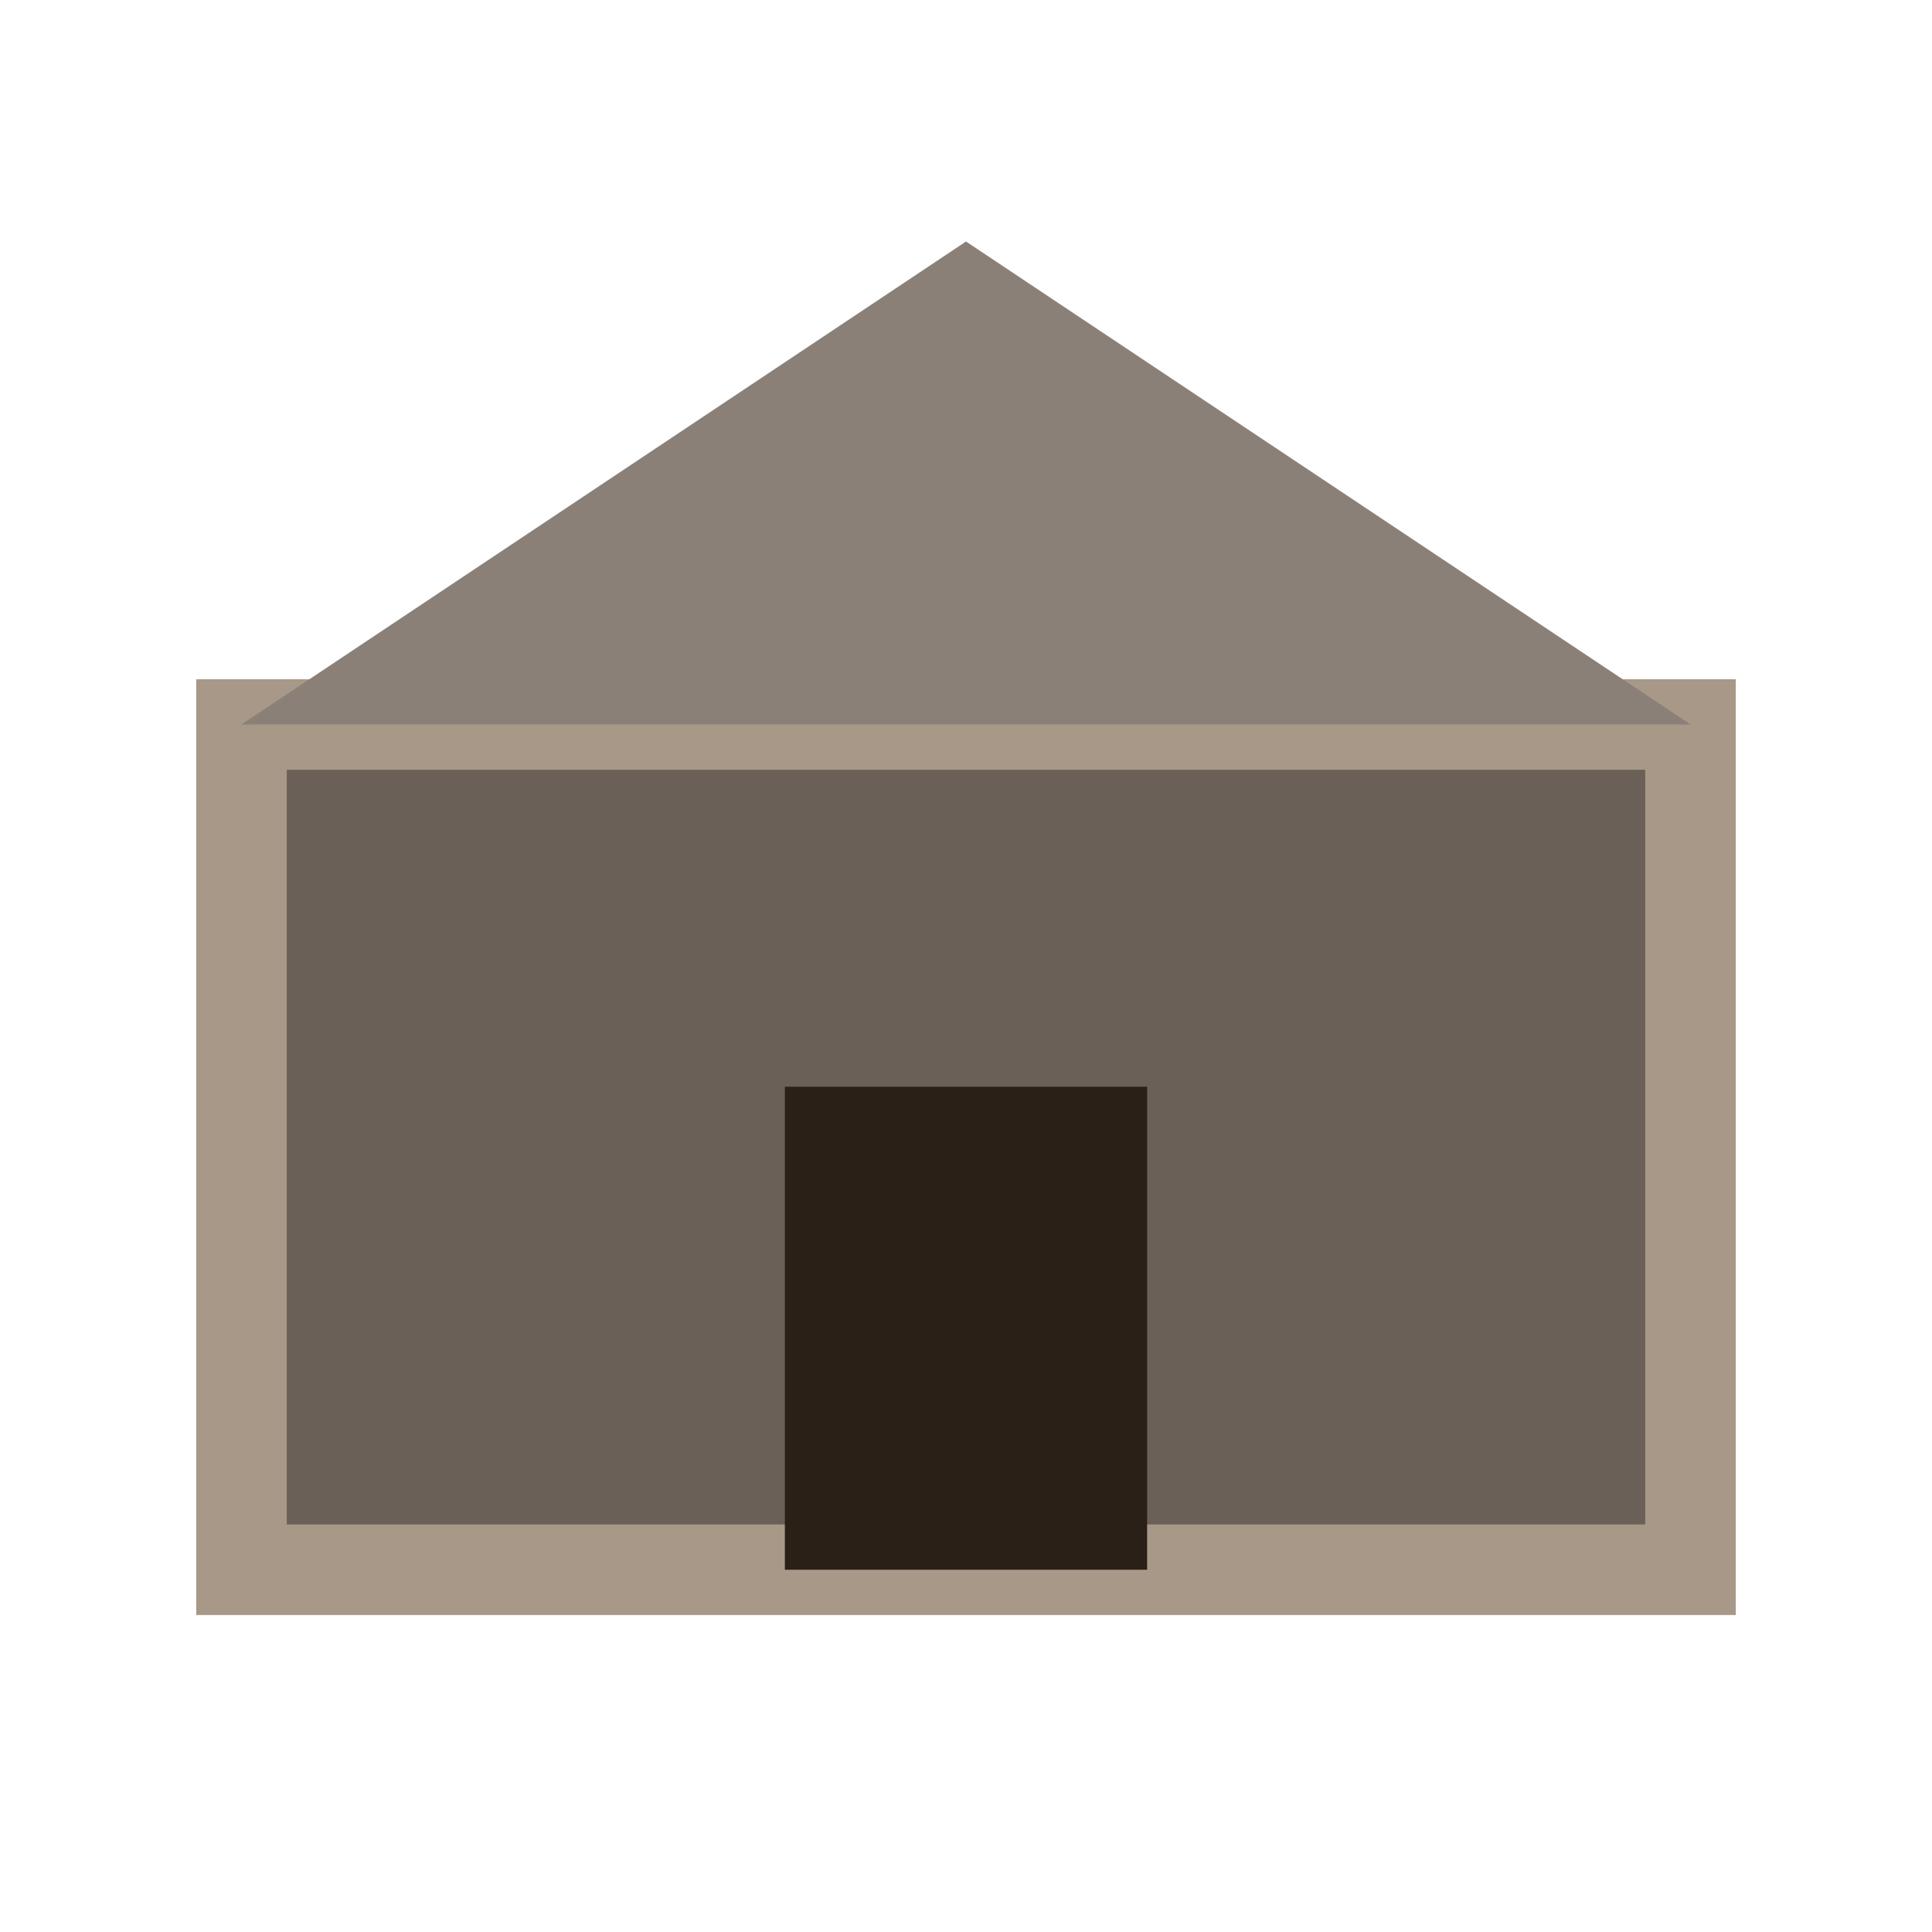
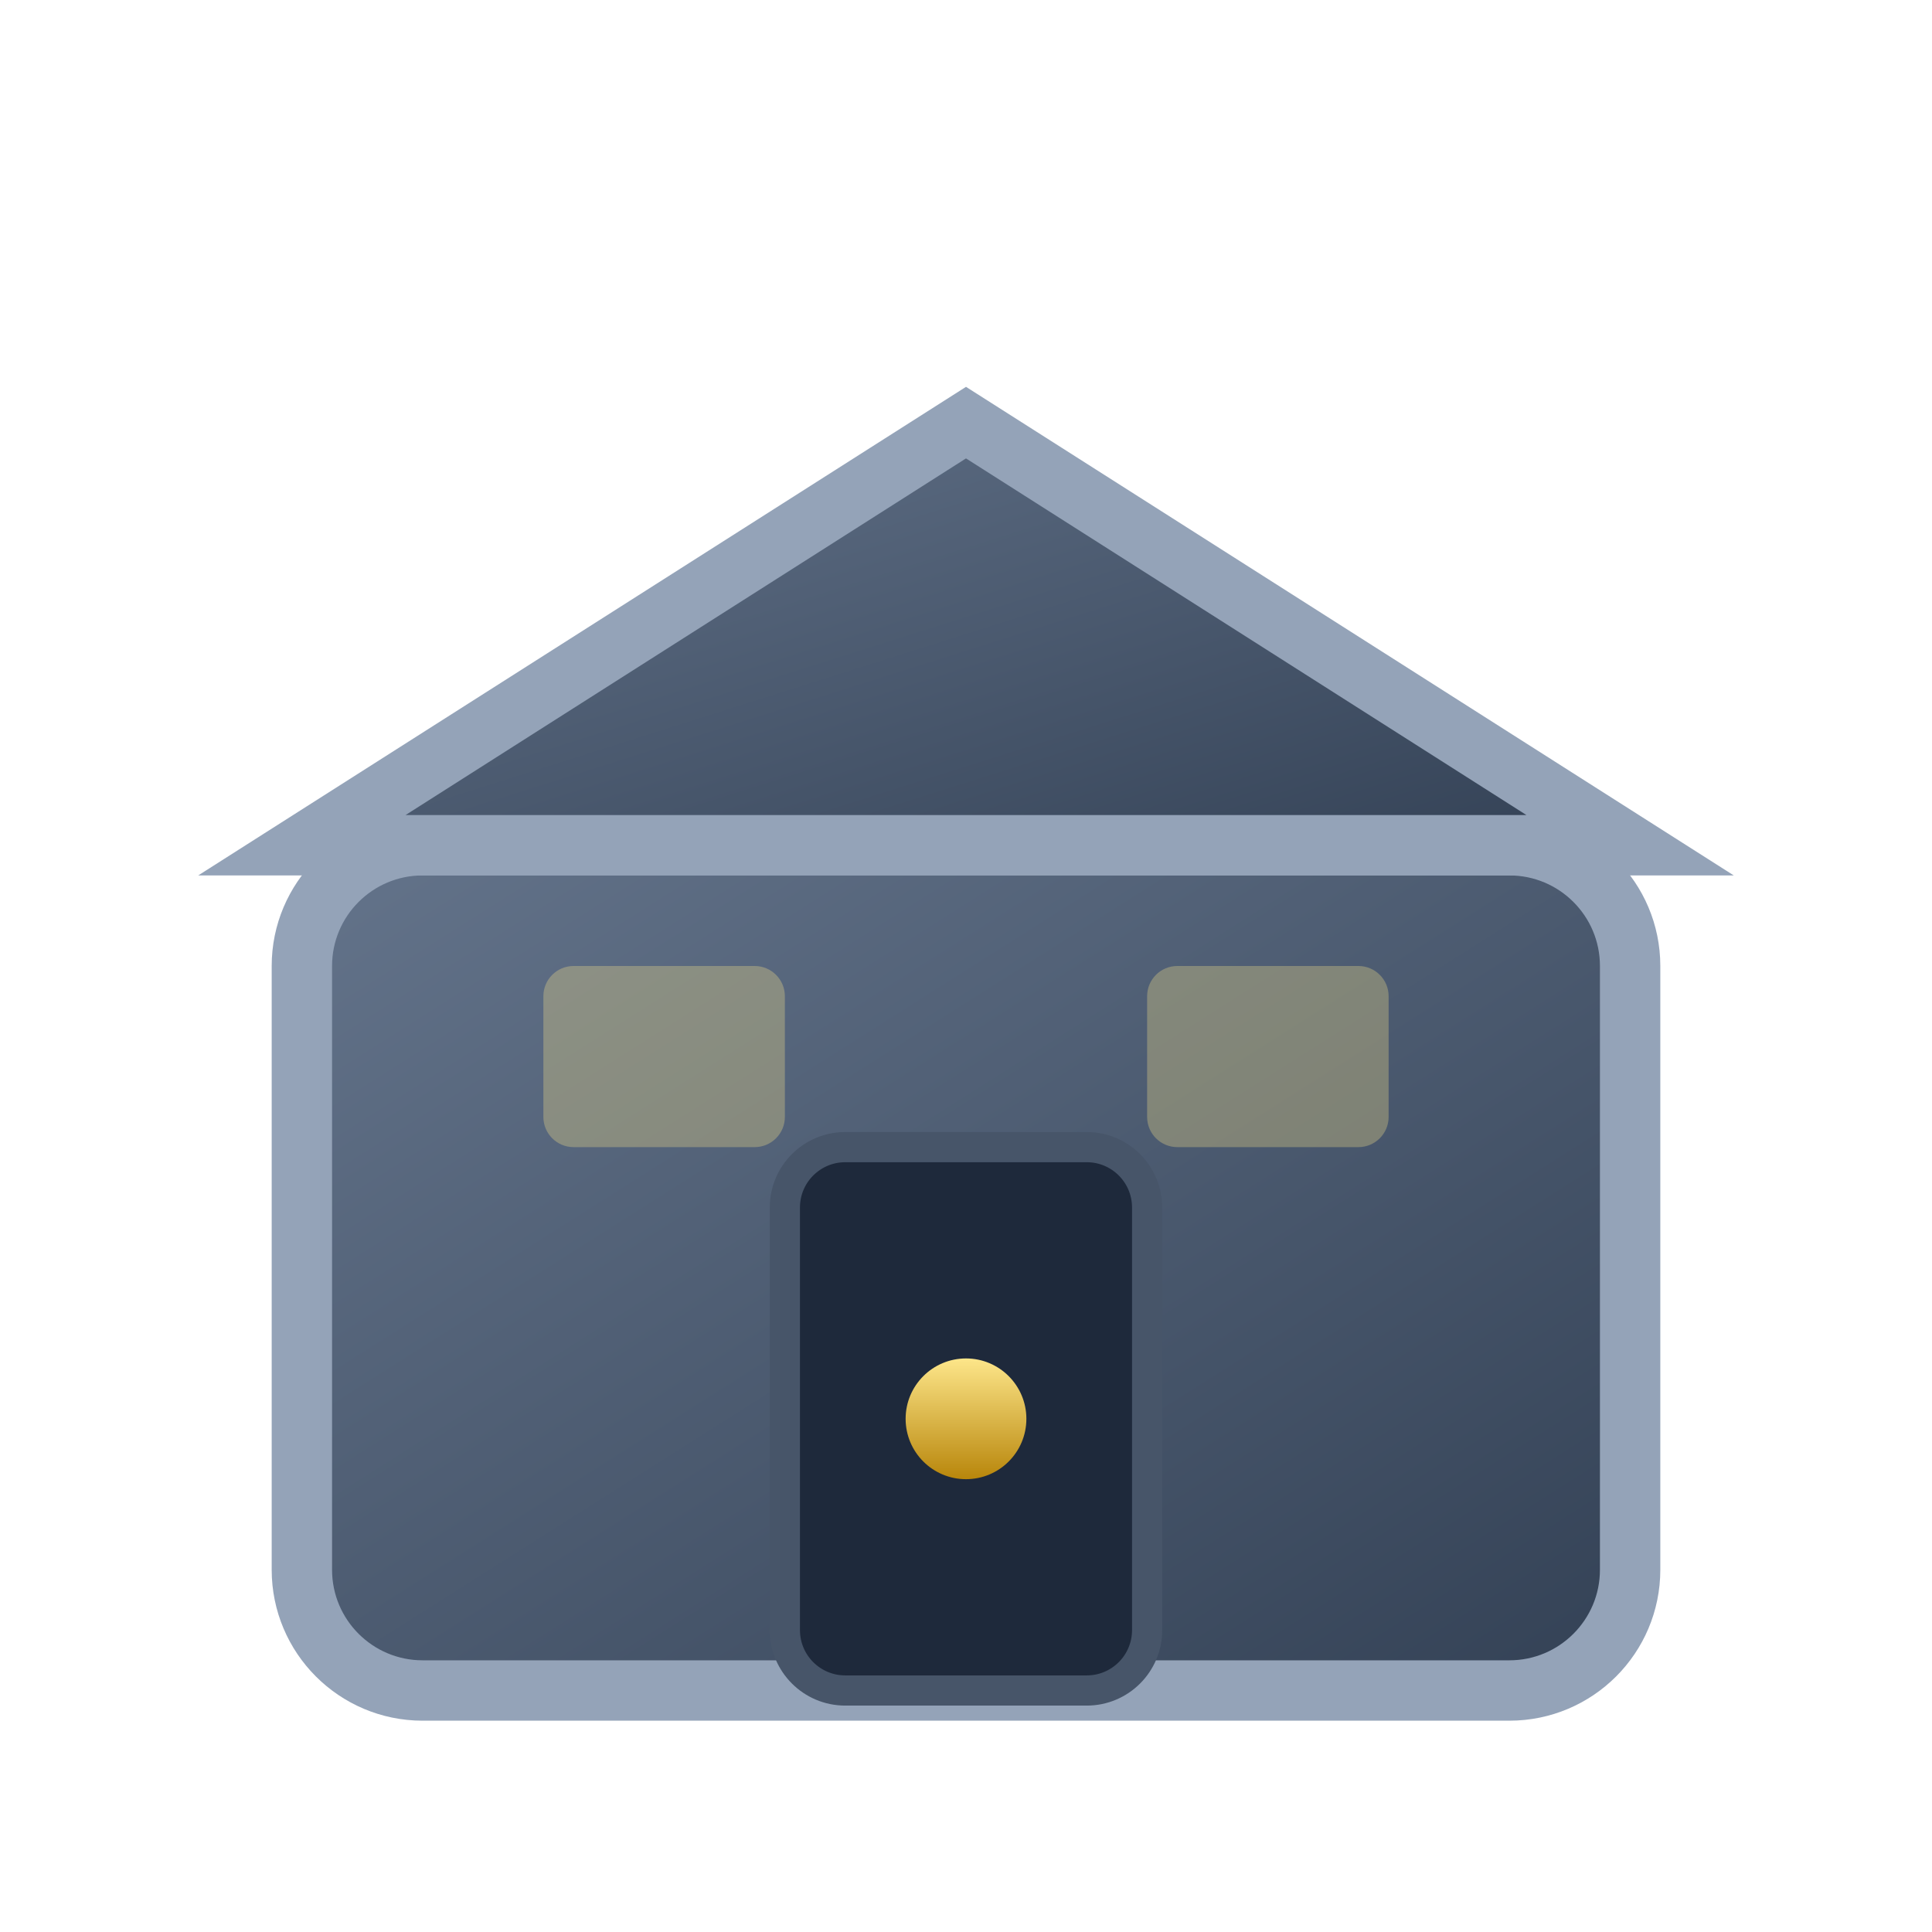
- <svg xmlns="http://www.w3.org/2000/svg" viewBox="0 0 32 32">
-   <rect x="4" y="12" width="24" height="14" fill="#6b6058" stroke="#a89888" stroke-width="1.5" />
-   <polygon points="16,4 28,12 4,12" fill="#8a8078" />
-   <rect x="13" y="18" width="6" height="8" fill="#2a2018" />
+ <svg xmlns="http://www.w3.org/2000/svg" viewBox="0 0 64 64">
+   <defs>
+     <linearGradient id="v" x1="0" y1="0" x2="1" y2="1">
+       <stop offset="0%" stop-color="#64748b" />
+       <stop offset="100%" stop-color="#334155" />
+     </linearGradient>
+     <linearGradient id="d" x1="0" y1="0" x2="0" y2="1">
+       <stop offset="0%" stop-color="#fde68a" />
+       <stop offset="100%" stop-color="#b8860b" />
+     </linearGradient>
+   </defs>
+   <rect x="10" y="28" width="44" height="28" rx="4" fill="url(#v)" stroke="#94a3b8" stroke-width="2" />
+   <path d="M10 28 L32 14 L54 28 Z" fill="url(#v)" stroke="#94a3b8" stroke-width="2" />
+   <rect x="26" y="38" width="12" height="18" rx="2" fill="#1e293b" stroke="#475569" />
+   <circle cx="32" cy="47" r="2" fill="url(#d)" />
+   <rect x="18" y="32" width="8" height="6" rx="1" fill="rgba(253,230,138,0.3)" />
+   <rect x="38" y="32" width="8" height="6" rx="1" fill="rgba(253,230,138,0.3)" />
</svg>
